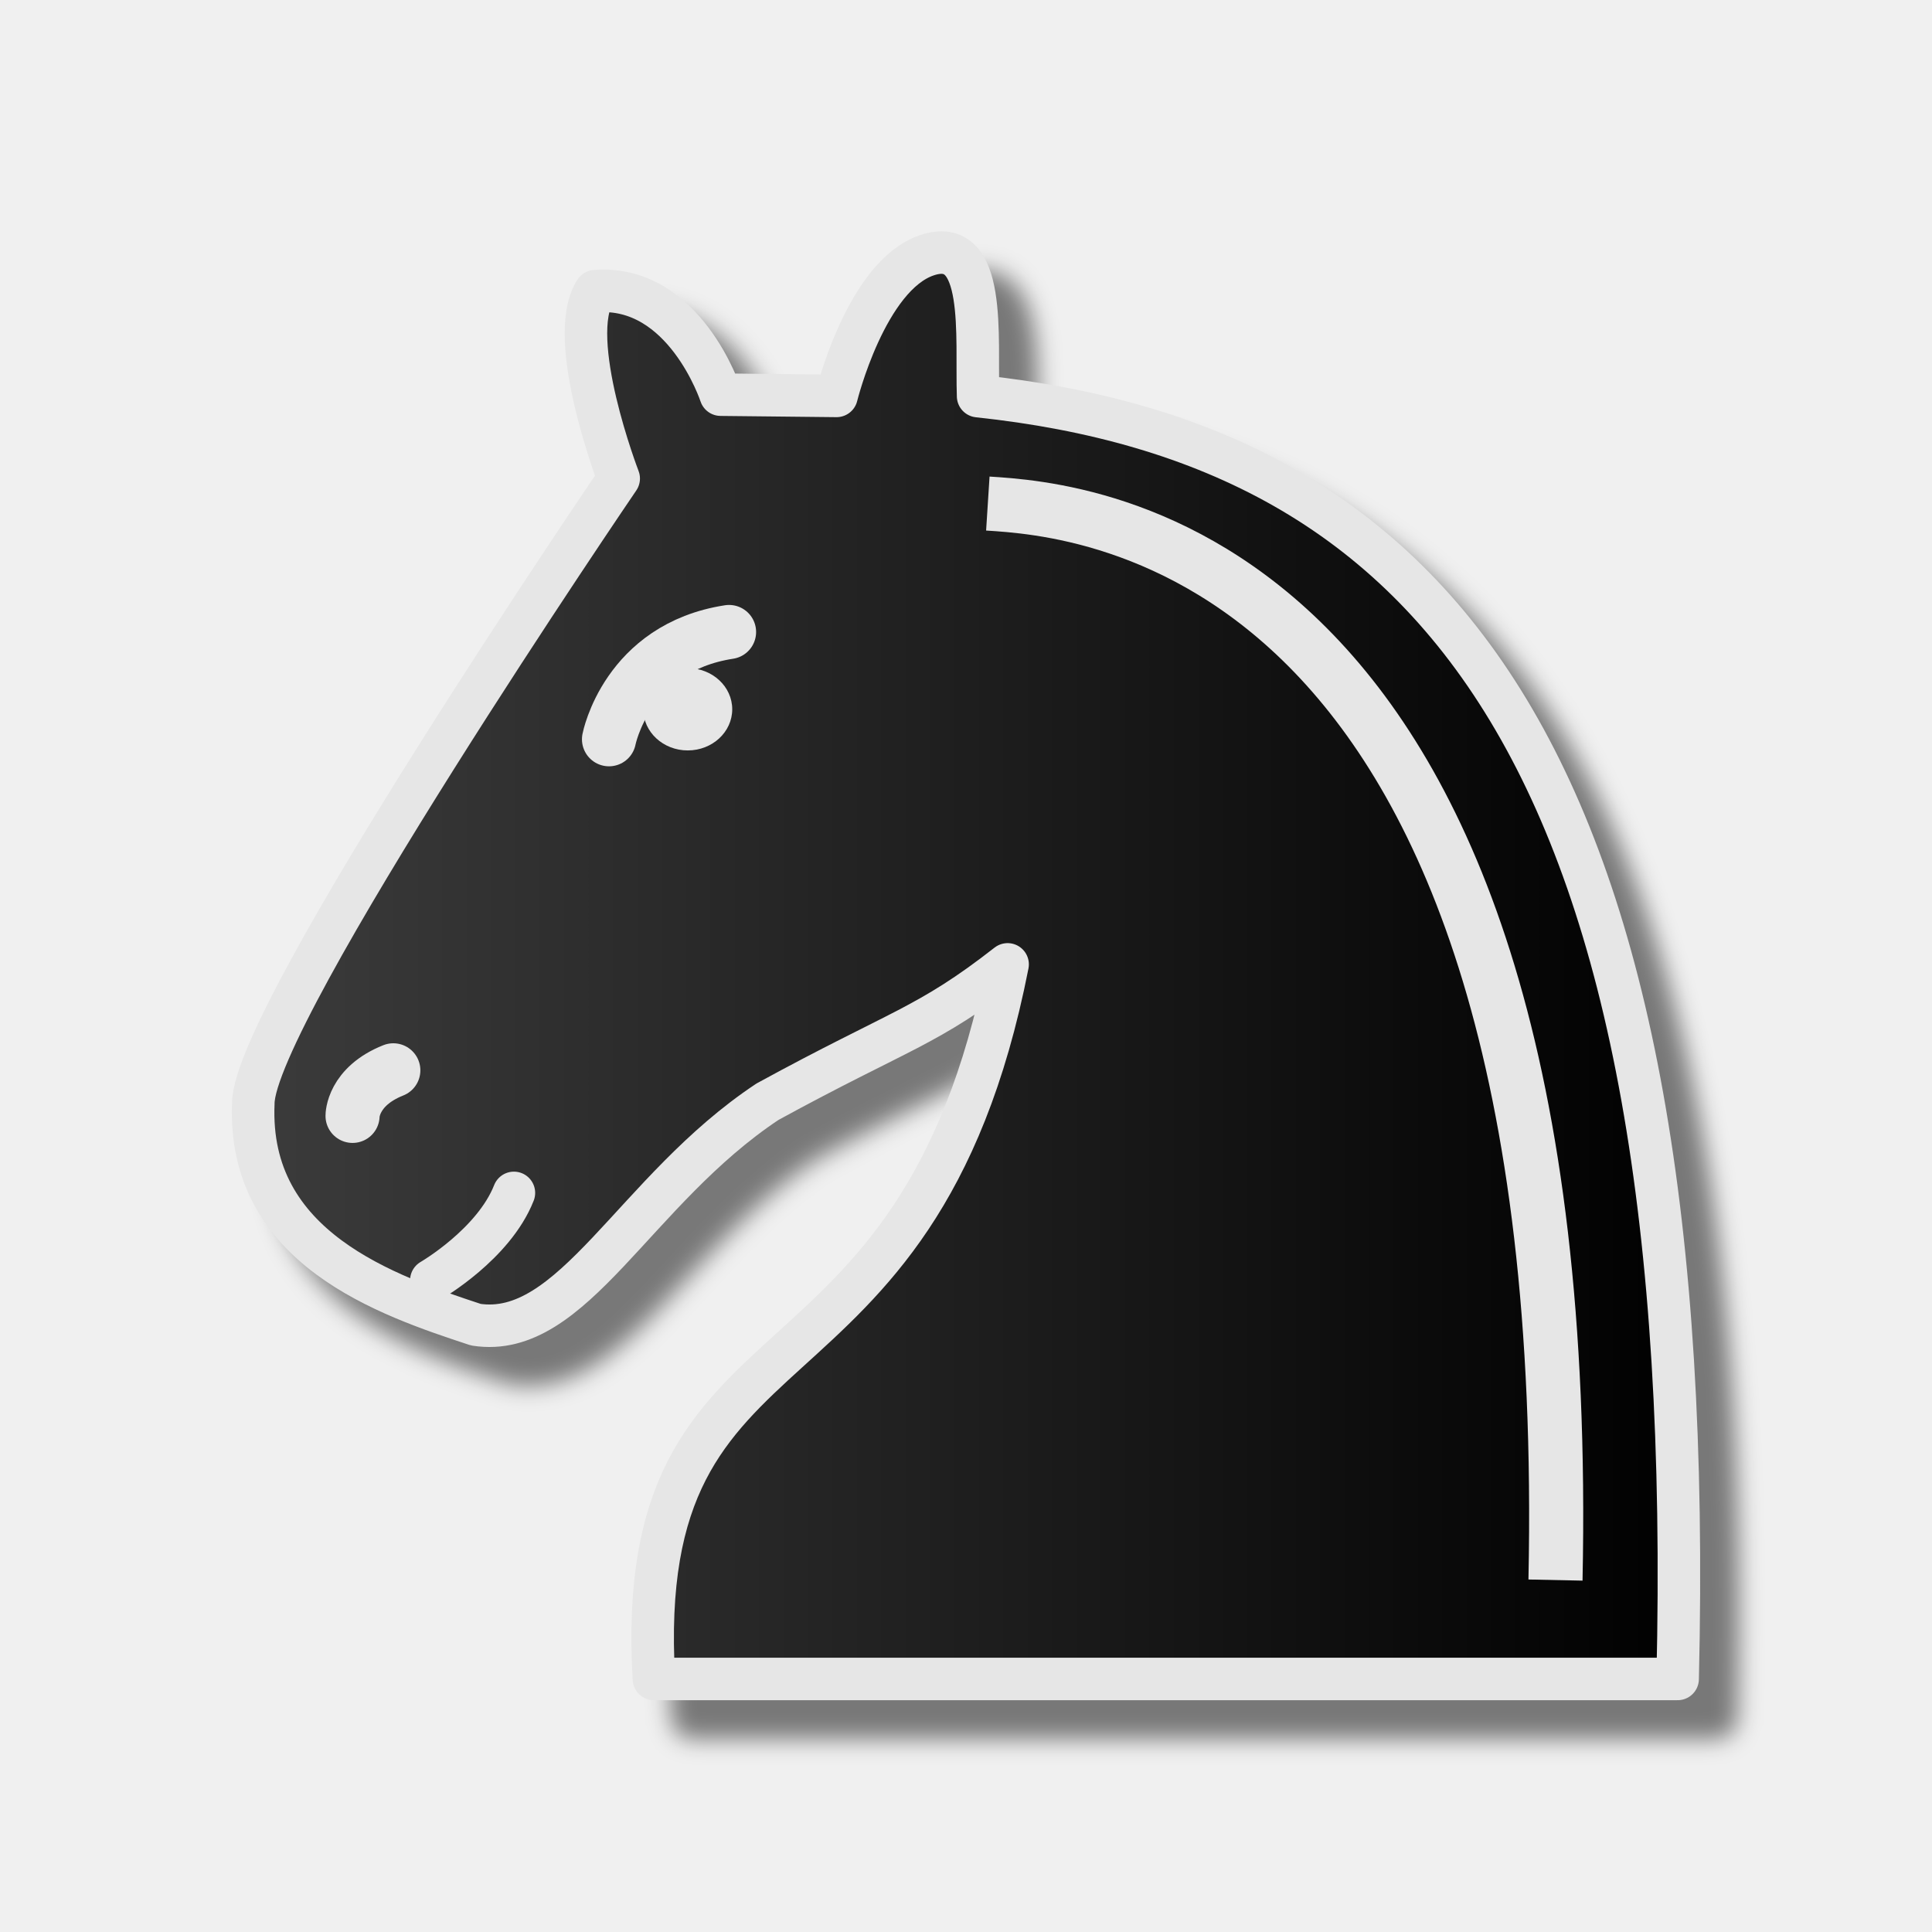
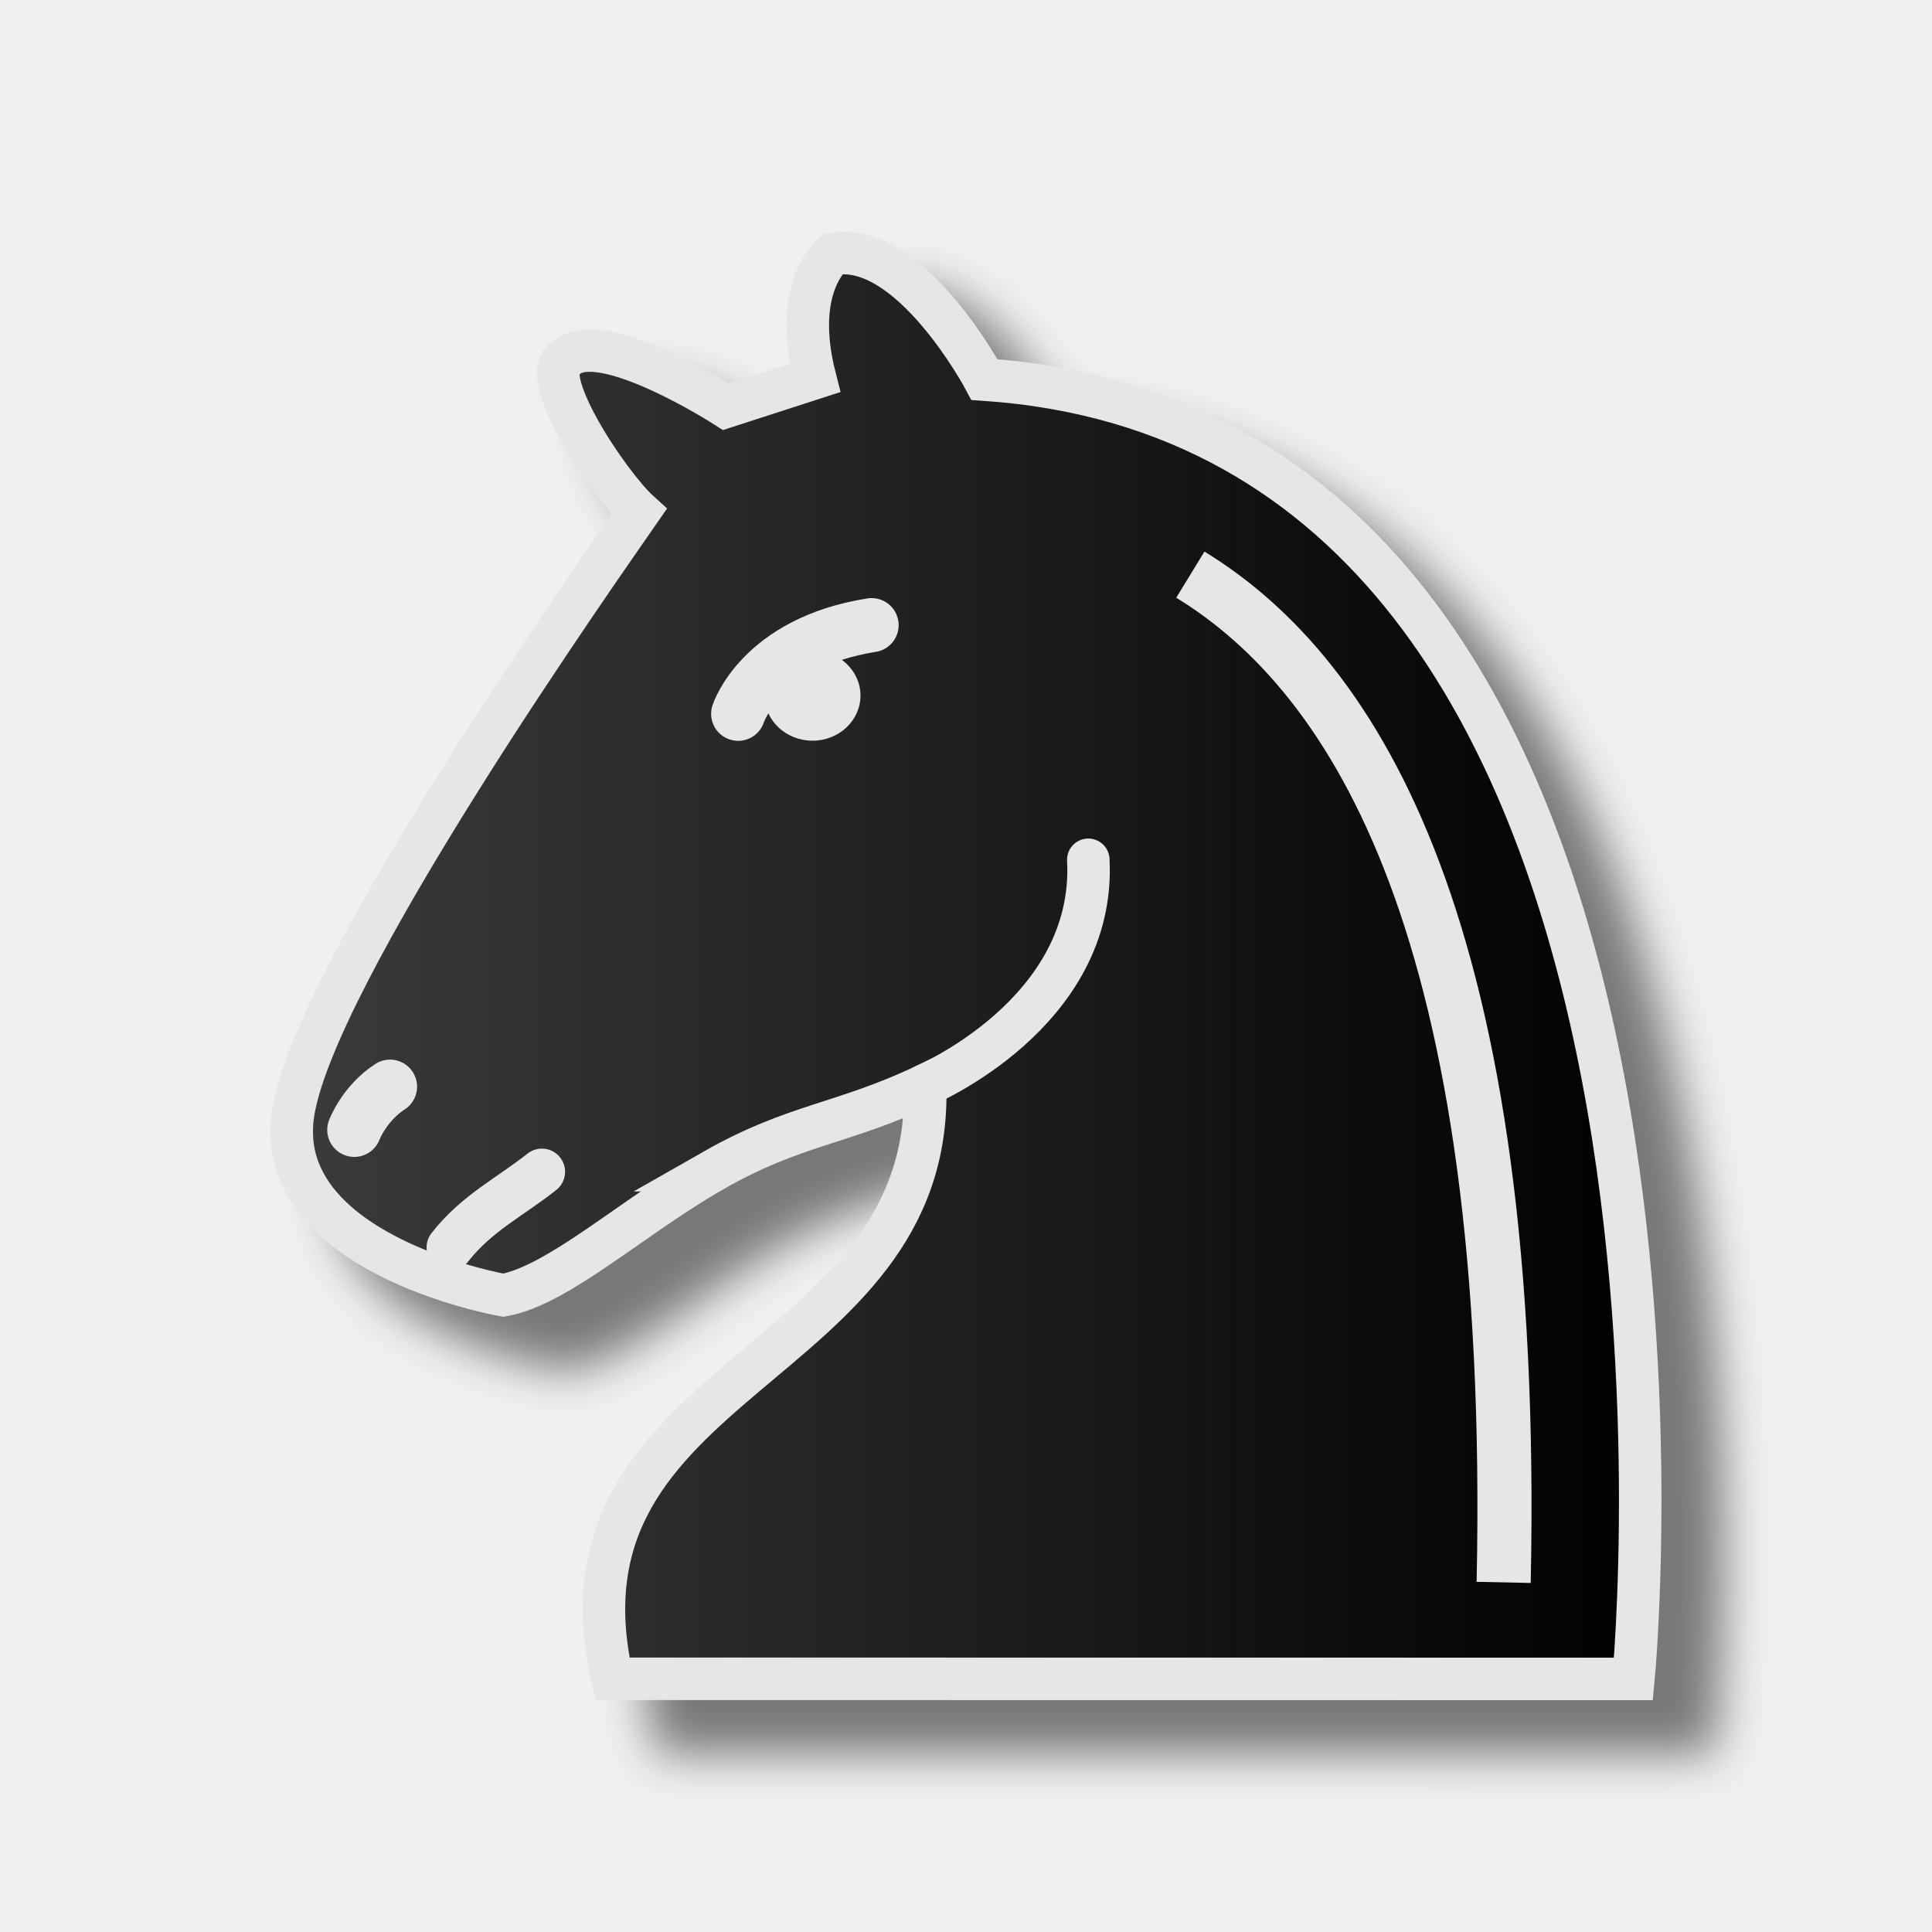
<svg xmlns="http://www.w3.org/2000/svg" width="50mm" height="50mm" clip-rule="evenodd" fill-rule="evenodd" image-rendering="optimizeQuality" shape-rendering="geometricPrecision" text-rendering="geometricPrecision" version="1.1" viewBox="0 0 50 50">
  <defs>
-     <linearGradient id="linearGradient1841" x1="10653" x2="10795" y1="-8094.7" y2="-8094.7" gradientTransform="matrix(.26671 0 0 .26515 -2835.2 2171.3)" gradientUnits="userSpaceOnUse">
+     <linearGradient id="linearGradient5283-7-6" x1="-455.39" x2="-419.41" y1="-338.23" y2="-338.23" gradientTransform="matrix(1.0008 0 0 1.0001 462.75 363.26)" gradientUnits="userSpaceOnUse">
      <stop stop-color="#3c3c3c" offset="0" />
      <stop offset="1" />
    </linearGradient>
-     <filter id="filter847" color-interpolation-filters="sRGB">
+     <filter id="filter930" color-interpolation-filters="sRGB">
      <feFlood flood-color="rgb(0,0,0)" flood-opacity=".498" result="flood" />
      <feComposite in="flood" in2="SourceGraphic" operator="in" result="composite1" />
-       <feGaussianBlur in="composite1" result="blur" stdDeviation="0.3" />
-       <feOffset dx="1" dy="1" result="offset" />
+       <feGaussianBlur in="composite1" result="blur" stdDeviation="0.6" />
+       <feOffset dx="1.6" dy="1.4" result="offset" />
      <feComposite in="SourceGraphic" in2="offset" result="composite2" />
    </filter>
  </defs>
-   <path d="m21.65 10.246-2.999-0.032s-0.935-2.861-3.245-2.679c-0.789 1.229 0.606 4.849 0.606 4.849v0s-9.456 13.876-9.456 16.168c-0.165 3.752 3.461 4.974 5.76 5.731 2.511 0.39 4.092-3.478 7.547-5.771 3.447-1.883 4.135-1.93 6.214-3.554-2.36 12.011-9.735 8.535-9.154 18.493h26.494c0.571-23.847-6.213-31.938-18.104-33.199-0.052-1.532 0.243-4.179-1.328-3.645-1.571 0.534-2.335 3.639-2.335 3.639z" fill="url(#linearGradient1841)" fill-rule="evenodd" filter="url(#filter847)" stroke="#e6e6e6" stroke-linecap="round" stroke-linejoin="round" stroke-width="1.1" />
-   <path d="m15.761 19.132s0.457-2.368 3.107-2.776" fill="#fff" stroke="#e6e6e6" stroke-linecap="round" stroke-width="1.4" />
-   <ellipse cx="17.799" cy="18.356" rx="1.151" ry="1.065" fill="#e6e6e6" style="paint-order:markers fill stroke" />
-   <g stroke="#e6e6e6">
-     <path d="m11.163 33.134s1.615-0.934 2.137-2.262" stroke-linecap="round" stroke-width="1.1" />
-     <path d="m25.565 13.032c2.355 0.15 15.251 0.918 14.691 27.86" fill="none" stroke-linejoin="round" stroke-width="1.4" />
-     <path d="m9.124 28.879s-5e-3 -0.758 1.055-1.179" fill="#fff" stroke-linecap="round" stroke-width="1.4" />
+   <path d="m18.474 30.285c2.103-1.198 3.325-1.183 5.467-2.199 0.224 7.425-9.909 7.457-8.093 15.361l26.426 3e-3s3.098-32.274-16.795-33.626c0 0-1.916-3.605-3.929-3.25 0 0-1.065 0.837-0.457 3.207l-2.306 0.746s-3.216-2.072-4.127-1.27c-0.859 0.369 1.099 3.28 1.878 3.986-0.789 1.142-8.549 12.109-8.967 15.682-0.267 2.277 2.023 3.518 3.719 4.119 0.965 0.342 1.738 0.476 1.738 0.476 1.425-0.256 3.345-2.037 5.447-3.235z" clip-rule="evenodd" fill="url(#linearGradient5283-7-6)" fill-rule="evenodd" filter="url(#filter930)" image-rendering="optimizeQuality" shape-rendering="geometricPrecision" stroke="#e6e6e6" stroke-width="1.1" />
+   <path d="m23.941 28.086s4.433-1.867 4.224-5.835" fill="none" stroke="#e6e6e6" stroke-linecap="round" stroke-width="1.1" />
+   <g>
+     <path d="m19.104 18.473s0.594-1.846 3.453-2.294" stroke="#e6e6e6" stroke-linecap="round" stroke-width="1.4" />
+     <ellipse cx="21.027" cy="18.001" rx="1.242" ry="1.168" fill="#e6e6e6" style="paint-order:markers fill stroke" />
+     <path d="m9.169 29.241s0.255-0.682 0.925-1.118" fill="#fff" stroke="#e6e6e6" stroke-linecap="round" stroke-width="1.4" />
+     <path d="m11.64 32.283c0.691-0.887 1.583-1.319 2.384-1.957" fill="#fff" stroke="#e6e6e6" stroke-linecap="round" stroke-width="1.2" />
  </g>
+   <path d="m30.806 14.872c4.305 2.633 8.46 9.251 8.109 26.08" fill="none" stroke="#e6e6e6" stroke-linejoin="round" stroke-width="1.4" />
</svg>
